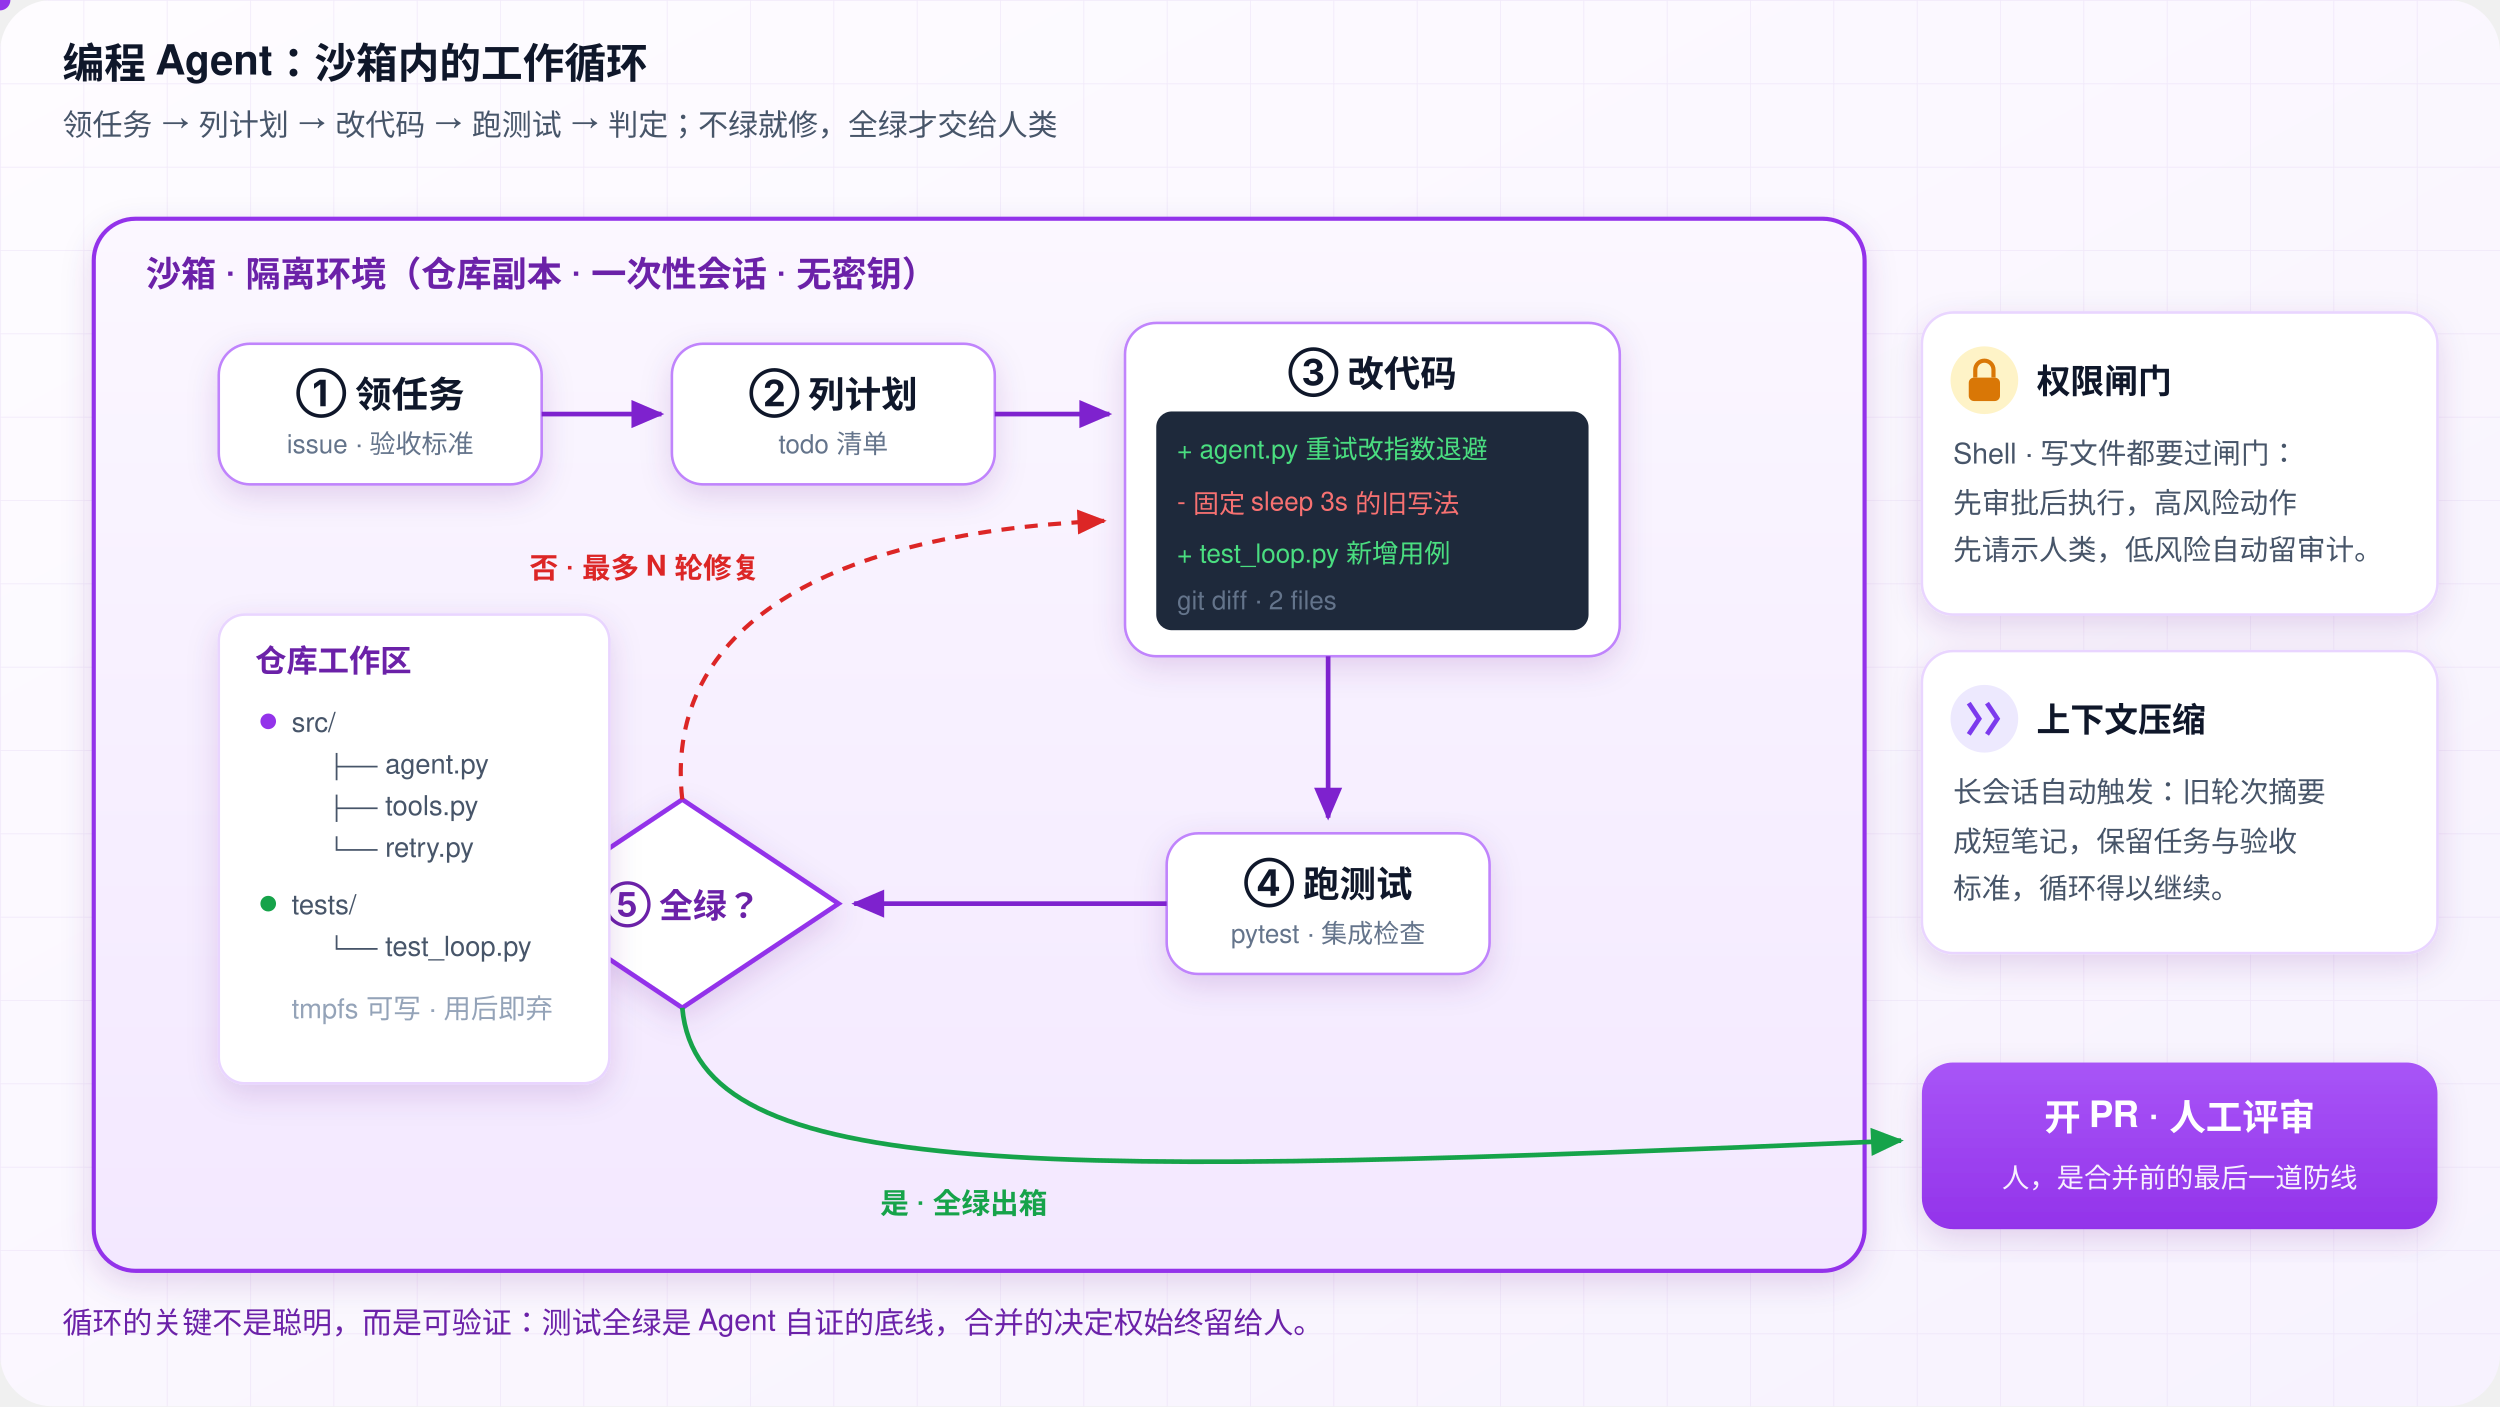
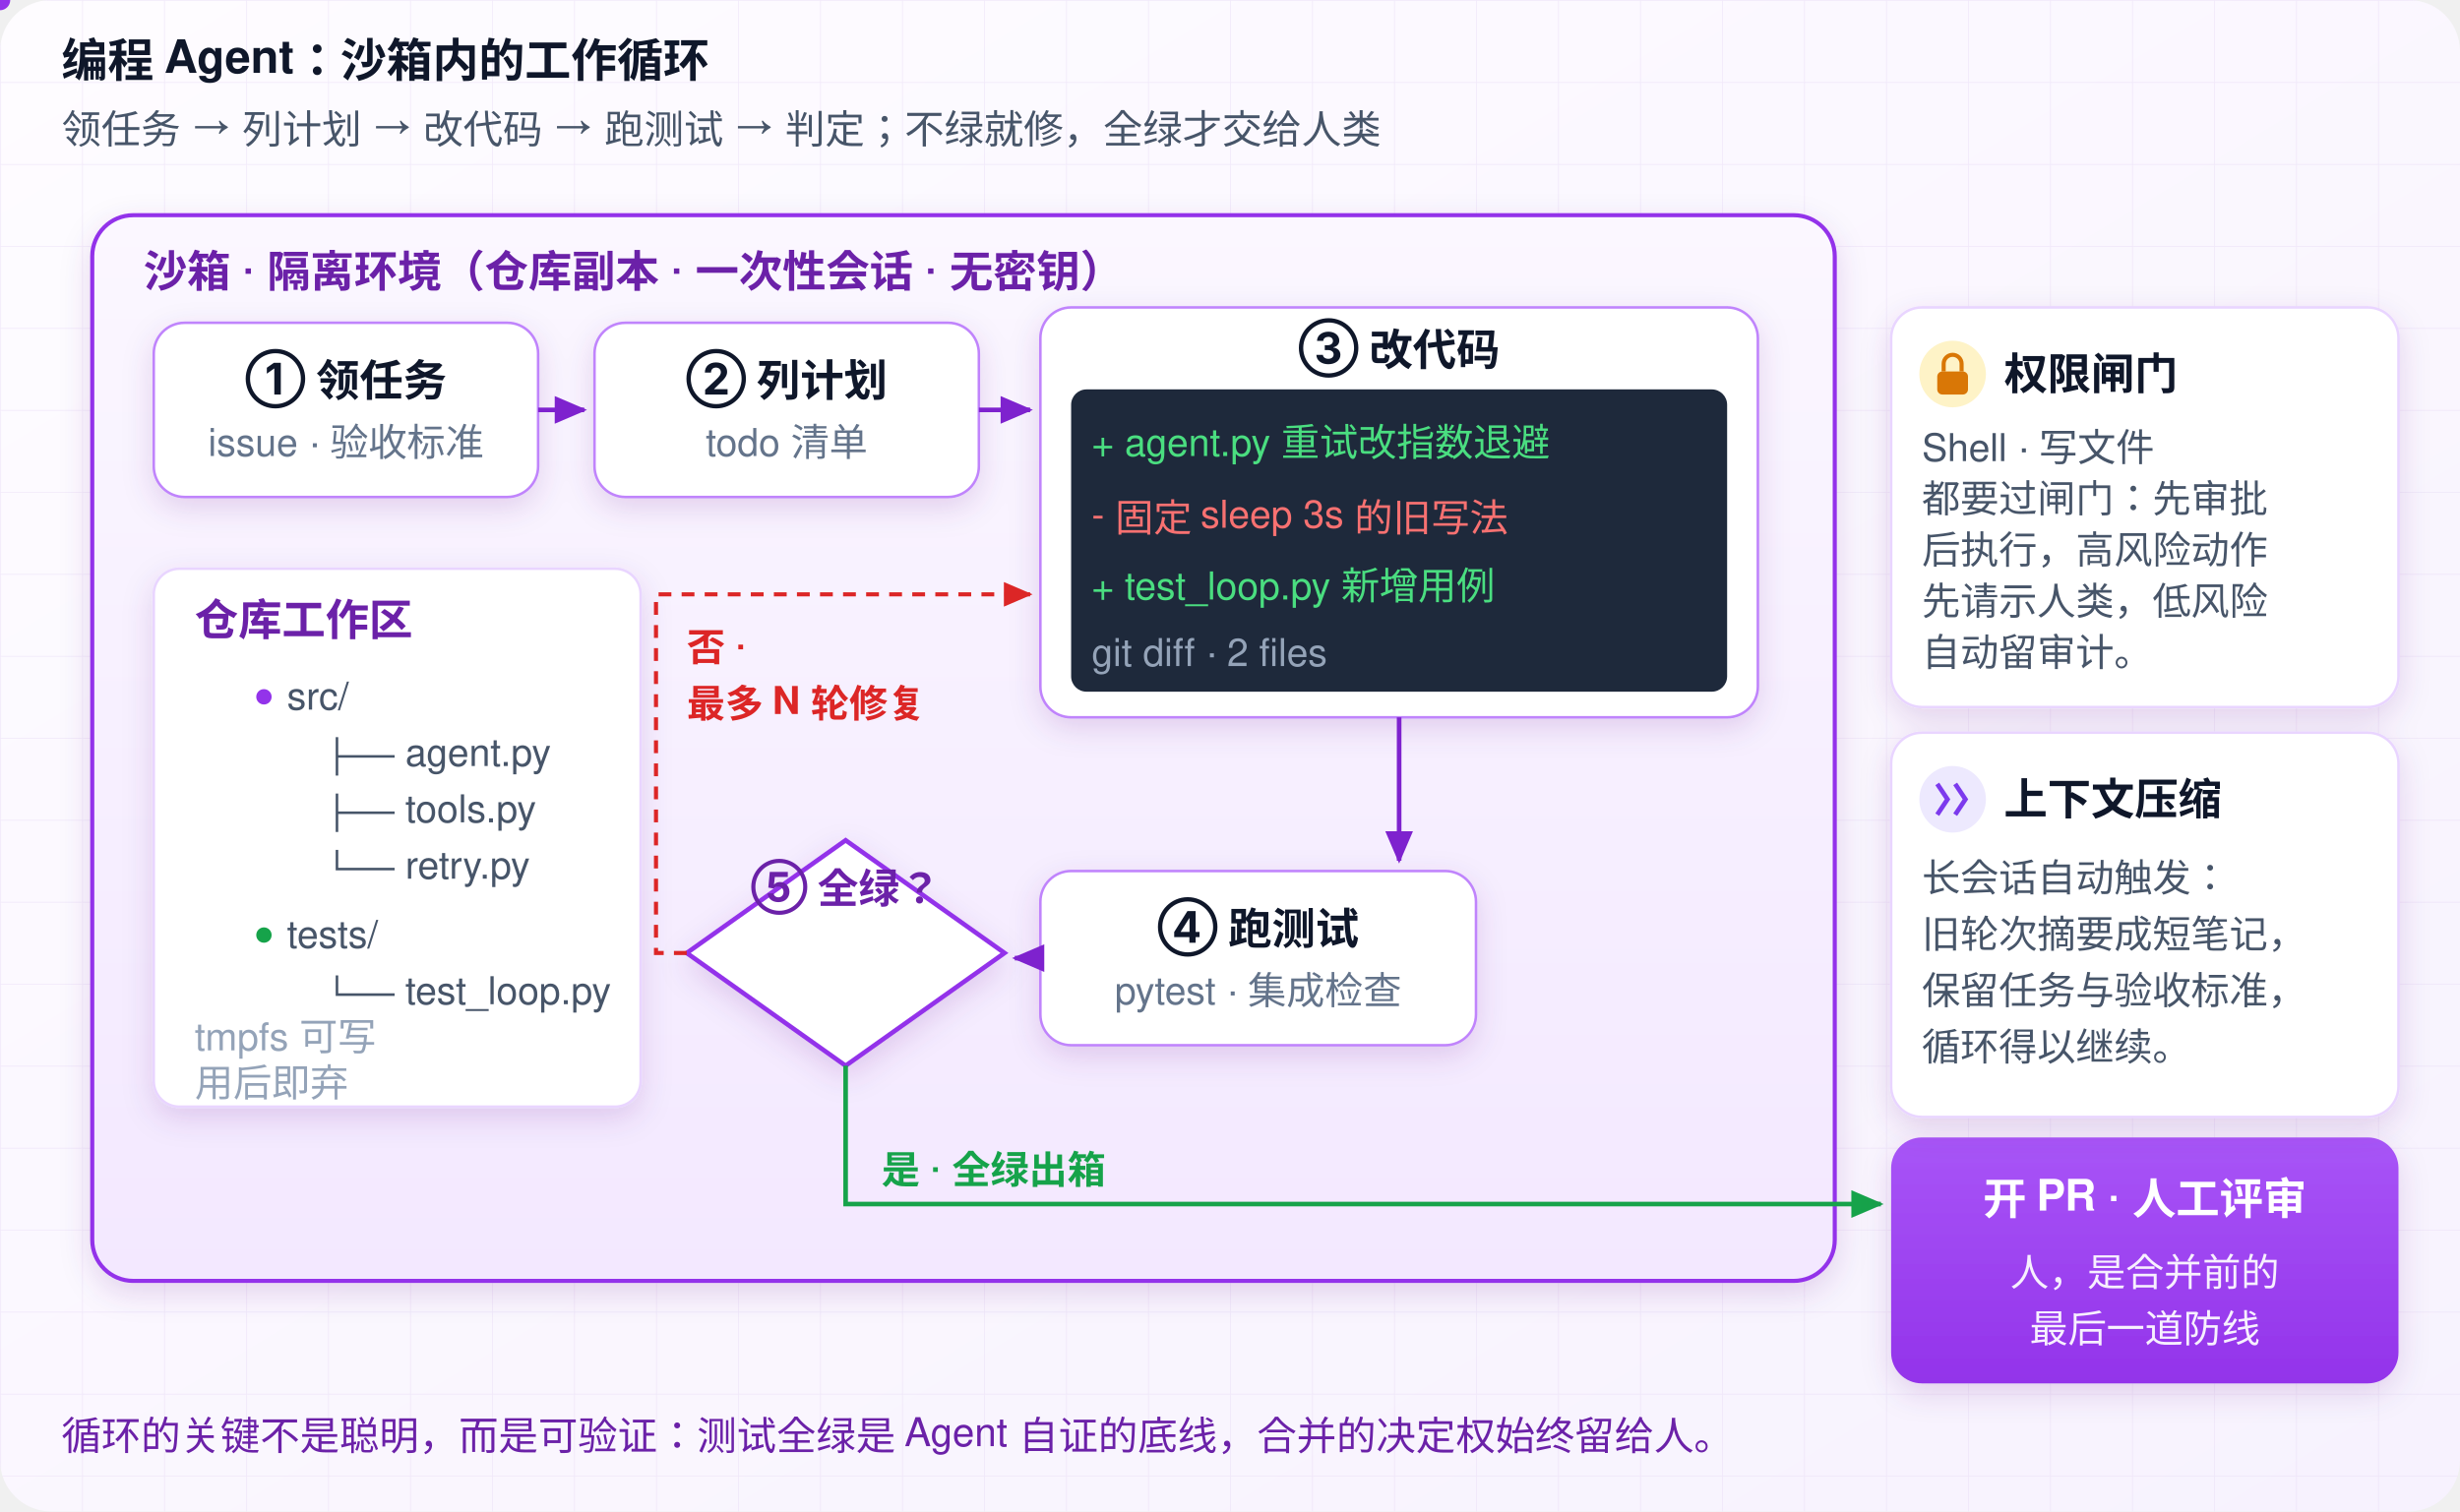
- <svg xmlns="http://www.w3.org/2000/svg" viewBox="0 0 960 540" width="960" height="540" font-family="-apple-system,Segoe UI,Helvetica,Arial,sans-serif" role="img" aria-label="编程 Agent 在沙箱内的工作循环：领任务、列计划、改代码、跑测试、判定全绿，否修 bug，是开 PR 人审">
+ <svg xmlns="http://www.w3.org/2000/svg" viewBox="0 0 960 590" width="960" height="590" font-family="-apple-system,Segoe UI,Helvetica,Arial,sans-serif" role="img" aria-label="编程 Agent 在沙箱内的工作循环：领任务、列计划、改代码、跑测试、判定全绿，否修 bug，是开 PR 人审">
  <defs>
    <linearGradient id="bgc" x1="0" y1="0" x2="1" y2="1">
      <stop offset="0%" stop-color="#FEFCFF" />
      <stop offset="100%" stop-color="#F7F2FE" />
    </linearGradient>
    <linearGradient id="gSbx" x1="0" y1="0" x2="0" y2="1">
      <stop offset="0%" stop-color="#FBF7FF" />
      <stop offset="100%" stop-color="#F3E8FF" />
    </linearGradient>
    <linearGradient id="gPur" x1="0" y1="0" x2="0" y2="1">
      <stop offset="0%" stop-color="#A855F7" />
      <stop offset="100%" stop-color="#9333EA" />
    </linearGradient>
    <pattern id="gridc" width="32" height="32" patternUnits="userSpaceOnUse">
      <path d="M32 0 H0 V32" fill="none" stroke="#E6DAF5" stroke-width="0.6" opacity="0.5" />
    </pattern>
    <filter id="shc" x="-20%" y="-20%" width="140%" height="140%">
      <feDropShadow dx="0" dy="4" stdDeviation="6" flood-color="#581C87" flood-opacity="0.15" />
    </filter>
    <marker id="arrP" markerWidth="9" markerHeight="9" refX="6.4" refY="3" orient="auto">
      <path d="M0,0 L7,3 L0,6 z" fill="#7E22CE" />
    </marker>
    <marker id="arrR" markerWidth="9" markerHeight="9" refX="6.4" refY="3" orient="auto">
      <path d="M0,0 L7,3 L0,6 z" fill="#DC2626" />
    </marker>
    <marker id="arrG" markerWidth="9" markerHeight="9" refX="6.4" refY="3" orient="auto">
      <path d="M0,0 L7,3 L0,6 z" fill="#16A34A" />
    </marker>
  </defs>
-   <rect width="960" height="540" rx="20" fill="url(#bgc)" />
-   <rect width="960" height="540" rx="20" fill="url(#gridc)" />
-   <text x="24" y="30" font-size="16" font-weight="700" fill="#0f172a">编程 Agent：沙箱内的工作循环</text>
-   <text x="24" y="52" font-size="11.5" fill="#475569">领任务 → 列计划 → 改代码 → 跑测试 → 判定；不绿就修，全绿才交给人类</text>
+   <rect width="960" height="590" rx="20" fill="url(#bgc)" />
+   <rect width="960" height="590" rx="20" fill="url(#gridc)" />
+   <text x="24" y="30" font-size="18" font-weight="700" fill="#0f172a">编程 Agent：沙箱内的工作循环</text>
+   <text x="24" y="56" font-size="15.5" fill="#475569">领任务 → 列计划 → 改代码 → 跑测试 → 判定；不绿就修，全绿才交给人类</text>
  <g filter="url(#shc)">
-     <rect x="36" y="84" width="680" height="404" rx="16" fill="url(#gSbx)" stroke="#9333EA" stroke-width="1.6" />
+     <rect x="36" y="84" width="680" height="416" rx="16" fill="url(#gSbx)" stroke="#9333EA" stroke-width="1.6" />
  </g>
-   <text x="56" y="110" font-size="13.5" font-weight="700" fill="#6B21A8">沙箱 · 隔离环境（仓库副本 · 一次性会话 · 无密钥）</text>
+   <text x="56" y="112" font-size="17" font-weight="700" fill="#6B21A8">沙箱 · 隔离环境（仓库副本 · 一次性会话 · 无密钥）</text>
  <g filter="url(#shc)">
-     <rect x="84" y="132" width="124" height="54" rx="12" fill="#FFFFFF" stroke="#C084FC" />
-     <rect x="258" y="132" width="124" height="54" rx="12" fill="#FFFFFF" stroke="#C084FC" />
-     <rect x="432" y="124" width="190" height="128" rx="12" fill="#FFFFFF" stroke="#C084FC" />
-     <rect x="448" y="320" width="124" height="54" rx="12" fill="#FFFFFF" stroke="#C084FC" />
+     <rect x="60" y="126" width="150" height="68" rx="12" fill="#FFFFFF" stroke="#C084FC" />
+     <rect x="232" y="126" width="150" height="68" rx="12" fill="#FFFFFF" stroke="#C084FC" />
+     <rect x="406" y="120" width="280" height="160" rx="12" fill="#FFFFFF" stroke="#C084FC" />
+     <rect x="406" y="340" width="170" height="68" rx="12" fill="#FFFFFF" stroke="#C084FC" />
  </g>
  <g text-anchor="middle">
-     <text x="146" y="156" font-size="14" font-weight="700" fill="#0f172a">① 领任务</text>
-     <text x="146" y="174" font-size="10" fill="#64748B">issue · 验收标准</text>
-     <text x="320" y="156" font-size="14" font-weight="700" fill="#0f172a">② 列计划</text>
-     <text x="320" y="174" font-size="10" fill="#64748B">todo 清单</text>
-     <text x="527" y="148" font-size="14" font-weight="700" fill="#0f172a">③ 改代码</text>
-     <text x="510" y="344" font-size="14" font-weight="700" fill="#0f172a">④ 跑测试</text>
-     <text x="510" y="362" font-size="10" fill="#64748B">pytest · 集成检查</text>
+     <text x="135" y="154" font-size="17" font-weight="700" fill="#0f172a">① 领任务</text>
+     <text x="135" y="178" font-size="15" fill="#64748B">issue · 验收标准</text>
+     <text x="307" y="154" font-size="17" font-weight="700" fill="#0f172a">② 列计划</text>
+     <text x="307" y="178" font-size="15" fill="#64748B">todo 清单</text>
+     <text x="546" y="142" font-size="17" font-weight="700" fill="#0f172a">③ 改代码</text>
+     <text x="491" y="368" font-size="17" font-weight="700" fill="#0f172a">④ 跑测试</text>
+     <text x="491" y="392" font-size="15" fill="#64748B">pytest · 集成检查</text>
  </g>
-   <rect x="444" y="158" width="166" height="84" rx="6" fill="#1E293B" />
-   <text x="452" y="176" font-size="10" fill="#4ADE80">+ agent.py 重试改指数退避</text>
-   <text x="452" y="196" font-size="10" fill="#F87171">- 固定 sleep 3s 的旧写法</text>
-   <text x="452" y="216" font-size="10" fill="#4ADE80">+ test_loop.py 新增用例</text>
-   <text x="452" y="234" font-size="10" fill="#64748B">git diff · 2 files</text>
-   <polygon points="262,307 322,347 262,387 202,347" fill="#FFFFFF" stroke="#9333EA" stroke-width="1.8" filter="url(#shc)" />
-   <text x="262" y="352" text-anchor="middle" font-size="13" font-weight="700" fill="#6B21A8">⑤ 全绿？</text>
-   <rect x="84" y="236" width="150" height="180" rx="10" fill="#FFFFFF" stroke="#E9D5FF" filter="url(#shc)" />
-   <text x="98" y="258" font-size="12" font-weight="700" fill="#6B21A8">仓库工作区</text>
-   <g font-size="10.5" fill="#475569">
-     <circle cx="103" cy="277" r="3" fill="#9333EA" />
-     <text x="112" y="281">src/</text>
-     <text x="124" y="297">├─ agent.py</text>
-     <text x="124" y="313">├─ tools.py</text>
-     <text x="124" y="329">└─ retry.py</text>
-     <circle cx="103" cy="347" r="3" fill="#16A34A" />
-     <text x="112" y="351">tests/</text>
-     <text x="124" y="367">└─ test_loop.py</text>
-     <text x="112" y="391" fill="#94A3B8">tmpfs 可写 · 用后即弃</text>
+   <rect x="418" y="152" width="256" height="118" rx="6" fill="#1E293B" />
+   <text x="426" y="178" font-size="15" fill="#4ADE80">+ agent.py 重试改指数退避</text>
+   <text x="426" y="206" font-size="15" fill="#F87171">- 固定 sleep 3s 的旧写法</text>
+   <text x="426" y="234" font-size="15" fill="#4ADE80">+ test_loop.py 新增用例</text>
+   <text x="426" y="260" font-size="15" fill="#94A3B8">git diff · 2 files</text>
+   <polygon points="330,328 392,372 330,416 268,372" fill="#FFFFFF" stroke="#9333EA" stroke-width="1.8" filter="url(#shc)" />
+   <text x="330" y="352" text-anchor="middle" font-size="16" font-weight="700" fill="#6B21A8">⑤ 全绿？</text>
+   <rect x="60" y="222" width="190" height="210" rx="10" fill="#FFFFFF" stroke="#E9D5FF" filter="url(#shc)" />
+   <text x="76" y="248" font-size="17" font-weight="700" fill="#6B21A8">仓库工作区</text>
+   <g font-size="15" fill="#475569">
+     <circle cx="103" cy="272" r="3" fill="#9333EA" />
+     <text x="112" y="277">src/</text>
+     <text x="124" y="299">├─ agent.py</text>
+     <text x="124" y="321">├─ tools.py</text>
+     <text x="124" y="343">└─ retry.py</text>
+     <circle cx="103" cy="365" r="3" fill="#16A34A" />
+     <text x="112" y="370">tests/</text>
+     <text x="124" y="392">└─ test_loop.py</text>
+     <text x="76" y="410" fill="#94A3B8">tmpfs 可写</text>
+     <text x="76" y="428" fill="#94A3B8">用后即弃</text>
  </g>
  <g stroke="#7E22CE" stroke-width="1.8" fill="none">
-     <path d="M208 159 H254" marker-end="url(#arrP)" />
-     <path d="M382 159 H426" marker-end="url(#arrP)" />
-     <path d="M510 252 V314" marker-end="url(#arrP)" />
-     <path d="M448 347 H328" marker-end="url(#arrP)" />
+     <path d="M210 160 H228" marker-end="url(#arrP)" />
+     <path d="M382 160 H402" marker-end="url(#arrP)" />
+     <path d="M546 280 V336" marker-end="url(#arrP)" />
+     <path d="M406 374 H396" marker-end="url(#arrP)" />
  </g>
  <circle r="4" fill="#9333EA">
-     <animateMotion dur="3s" repeatCount="indefinite" path="M146 159 H320 H527 V347 H262" />
+     <animateMotion dur="3s" repeatCount="indefinite" path="M135 160 H307 H546 V374 H330" />
    <animate attributeName="opacity" values="0;1;1;1;0" keyTimes="0;0.05;0.6;0.9;1" dur="3s" repeatCount="indefinite" />
  </circle>
-   <path d="M262 307 C 255 245 310 205 424 200" fill="none" stroke="#DC2626" stroke-width="1.6" stroke-dasharray="5 4" marker-end="url(#arrR)" />
-   <text x="292" y="222" text-anchor="end" font-size="11" font-weight="700" fill="#DC2626">否 · 最多 N 轮修复</text>
-   <path d="M262 387 C 268 455 400 452 730 438" fill="none" stroke="#16A34A" stroke-width="1.8" marker-end="url(#arrG)" />
-   <text x="338" y="466" font-size="11" font-weight="700" fill="#16A34A">是 · 全绿出箱</text>
+   <path d="M268 372 H256 V232 H402" fill="none" stroke="#DC2626" stroke-width="1.6" stroke-dasharray="5 4" marker-end="url(#arrR)" />
+   <text x="268" y="258" font-size="15" font-weight="700" fill="#DC2626">否 ·</text>
+   <text x="268" y="280" font-size="15" font-weight="700" fill="#DC2626">最多 N 轮修复</text>
+   <path d="M330 416 V470 H734" fill="none" stroke="#16A34A" stroke-width="1.8" marker-end="url(#arrG)" />
+   <text x="344" y="462" font-size="15" font-weight="700" fill="#16A34A">是 · 全绿出箱</text>
  <g filter="url(#shc)">
-     <rect x="738" y="408" width="198" height="64" rx="12" fill="url(#gPur)" />
+     <rect x="738" y="444" width="198" height="96" rx="12" fill="url(#gPur)" />
  </g>
-   <text x="837" y="434" text-anchor="middle" font-size="14" font-weight="700" fill="#FFFFFF">开 PR · 人工评审</text>
-   <text x="837" y="456" text-anchor="middle" font-size="10.5" fill="#FFFFFF" opacity="0.92">人，是合并前的最后一道防线</text>
+   <text x="837" y="474" text-anchor="middle" font-size="17" font-weight="700" fill="#FFFFFF">开 PR · 人工评审</text>
+   <text x="837" y="502" text-anchor="middle" font-size="15" fill="#FFFFFF" opacity="0.92">人，是合并前的</text>
+   <text x="837" y="524" text-anchor="middle" font-size="15" fill="#FFFFFF" opacity="0.92">最后一道防线</text>
  <g filter="url(#shc)">
-     <rect x="738" y="120" width="198" height="116" rx="12" fill="#FFFFFF" stroke="#E9D5FF" />
-     <rect x="738" y="250" width="198" height="116" rx="12" fill="#FFFFFF" stroke="#E9D5FF" />
+     <rect x="738" y="120" width="198" height="156" rx="12" fill="#FFFFFF" stroke="#E9D5FF" />
+     <rect x="738" y="286" width="198" height="150" rx="12" fill="#FFFFFF" stroke="#E9D5FF" />
  </g>
  <g>
    <circle cx="762" cy="146" r="13" fill="#FEF3C7" />
    <rect x="756" y="145" width="12" height="9" rx="2" fill="#D97706" />
    <path d="M758.5 145 v-3 a3.5 3.5 0 0 1 7 0 v3" fill="none" stroke="#D97706" stroke-width="1.6" />
-     <text x="782" y="151" font-size="13" font-weight="700" fill="#0f172a">权限闸门</text>
-     <text x="750" y="178" font-size="11" fill="#475569">Shell · 写文件都要过闸门：</text>
-     <text x="750" y="197" font-size="11" fill="#475569">先审批后执行，高风险动作</text>
-     <text x="750" y="215" font-size="11" fill="#475569">先请示人类，低风险自动留审计。</text>
+     <text x="782" y="152" font-size="17" font-weight="700" fill="#0f172a">权限闸门</text>
+     <text x="750" y="180" font-size="15" fill="#475569">Shell · 写文件</text>
+     <text x="750" y="200" font-size="15" fill="#475569">都要过闸门：先审批</text>
+     <text x="750" y="220" font-size="15" fill="#475569">后执行，高风险动作</text>
+     <text x="750" y="240" font-size="15" fill="#475569">先请示人类，低风险</text>
+     <text x="750" y="260" font-size="15" fill="#475569">自动留审计。</text>
  </g>
  <g>
-     <circle cx="762" cy="276" r="13" fill="#EDE9FE" />
+     <circle cx="762" cy="312" r="13" fill="#EDE9FE" />
    <g stroke="#7C3AED" stroke-width="1.8" fill="none">
-       <path d="M756 270 l4 6 l-4 6" />
-       <path d="M763 270 l4 6 l-4 6" />
+       <path d="M756 306 l4 6 l-4 6" />
+       <path d="M763 306 l4 6 l-4 6" />
    </g>
-     <text x="782" y="281" font-size="13" font-weight="700" fill="#0f172a">上下文压缩</text>
-     <text x="750" y="308" font-size="11" fill="#475569">长会话自动触发：旧轮次摘要</text>
-     <text x="750" y="327" font-size="11" fill="#475569">成短笔记，保留任务与验收</text>
-     <text x="750" y="345" font-size="11" fill="#475569">标准，循环得以继续。</text>
+     <text x="782" y="318" font-size="17" font-weight="700" fill="#0f172a">上下文压缩</text>
+     <text x="750" y="348" font-size="15" fill="#475569">长会话自动触发：</text>
+     <text x="750" y="370" font-size="15" fill="#475569">旧轮次摘要成短笔记，</text>
+     <text x="750" y="392" font-size="15" fill="#475569">保留任务与验收标准，</text>
+     <text x="750" y="414" font-size="15" fill="#475569">循环得以继续。</text>
  </g>
-   <text x="24" y="512" font-size="11.5" fill="#6B21A8">循环的关键不是聪明，而是可验证：测试全绿是 Agent 自证的底线，合并的决定权始终留给人。</text>
+   <text x="24" y="566" font-size="15.5" fill="#6B21A8">循环的关键不是聪明，而是可验证：测试全绿是 Agent 自证的底线，合并的决定权始终留给人。</text>
</svg>
